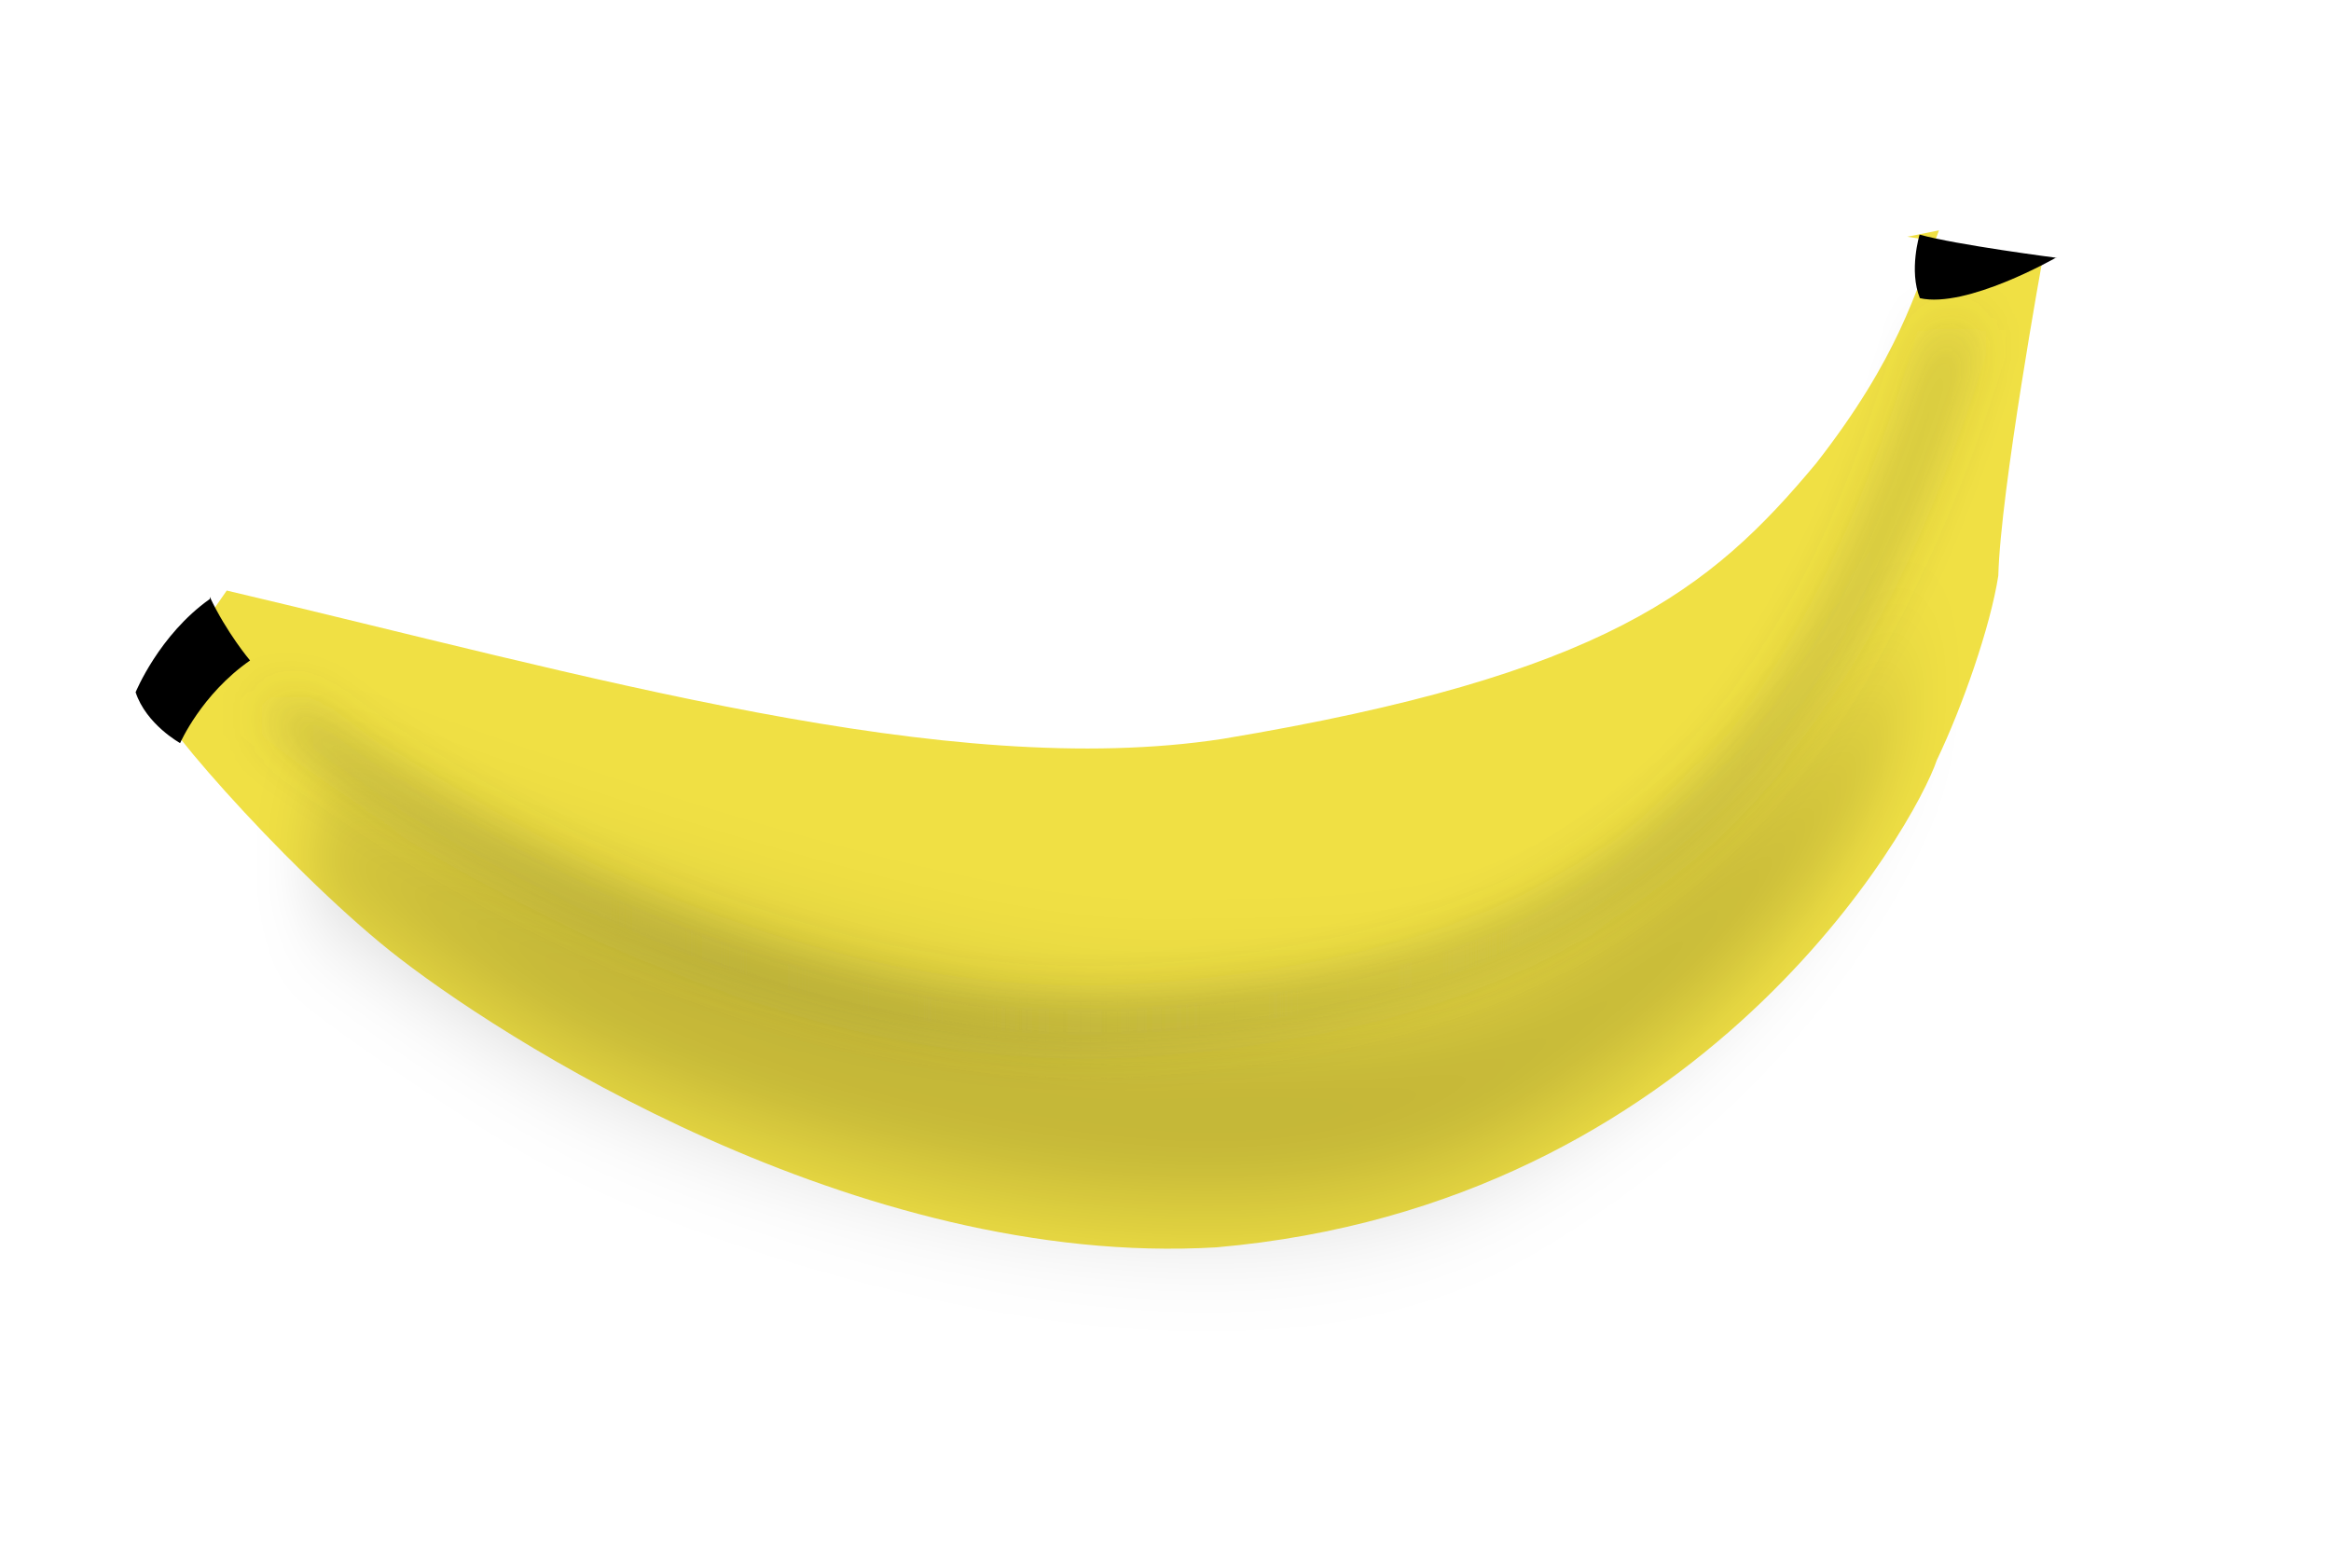
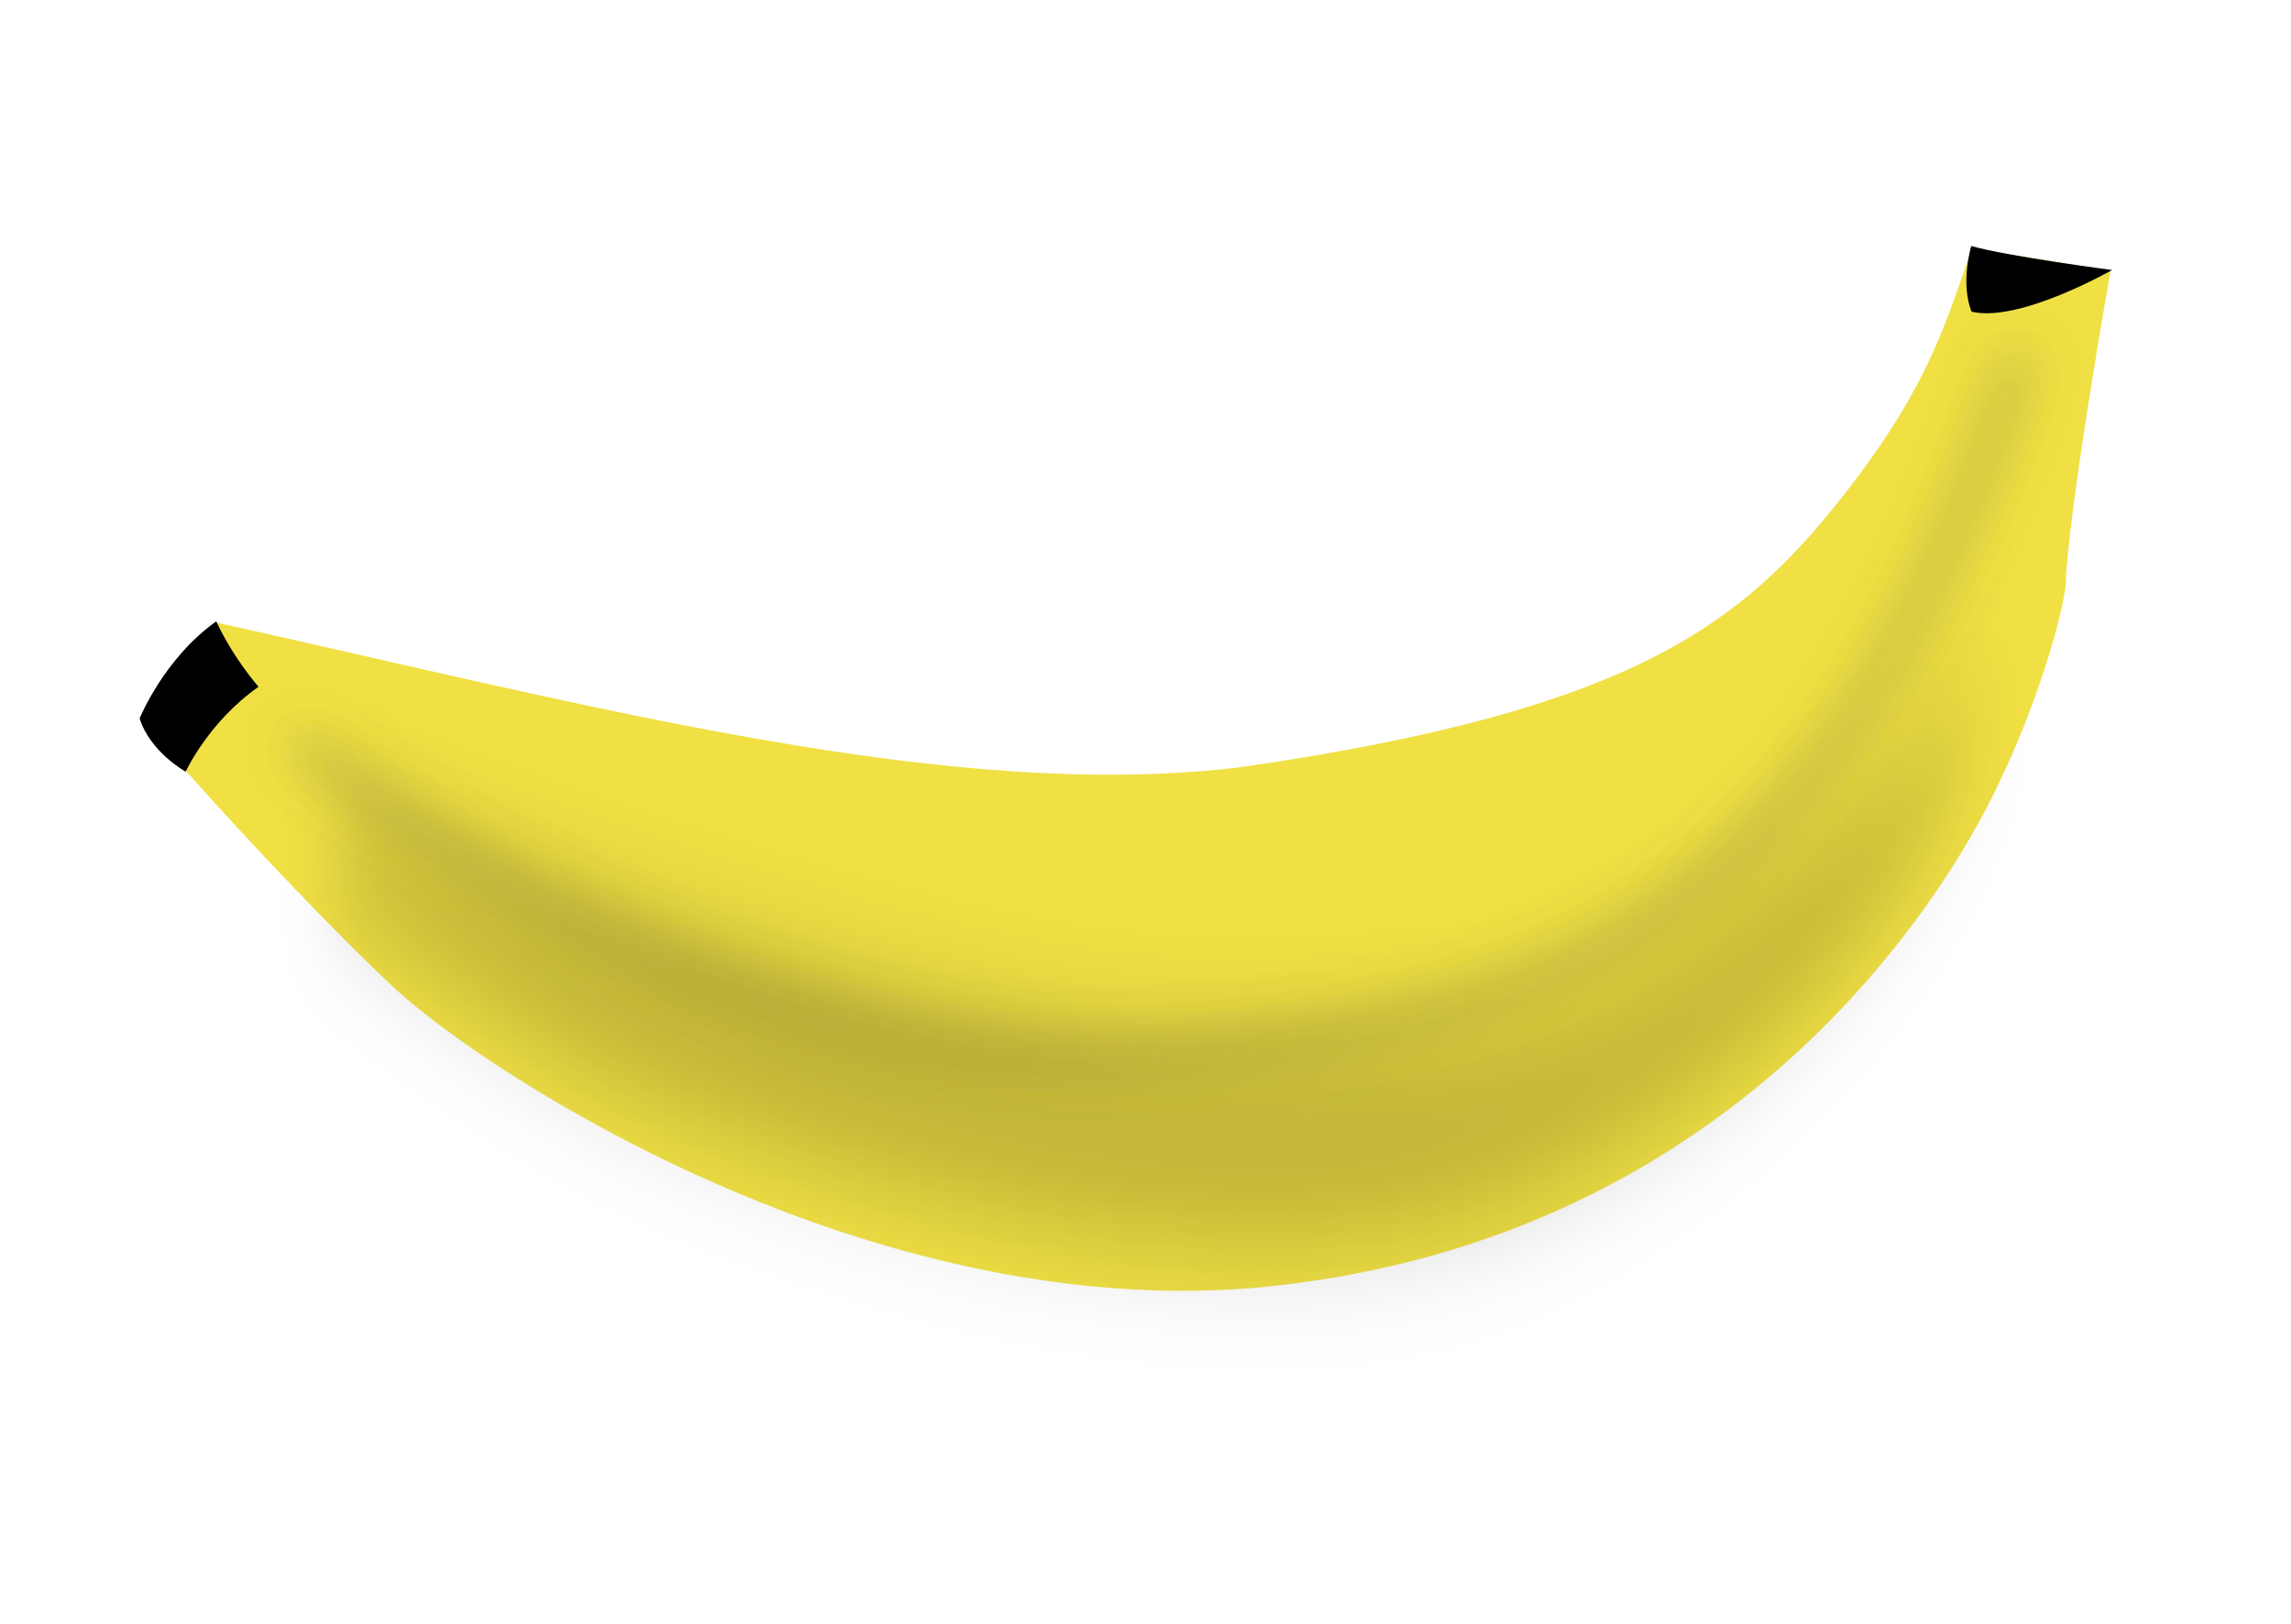
- <svg xmlns="http://www.w3.org/2000/svg" height="740" width="1100" version="1.1">
+ <svg xmlns="http://www.w3.org/2000/svg" height="744" width="1050" version="1.1">
  <defs>
    <filter id="filter4151" height="1.218" width="1.139" y="-0.109" x="-0.07">
      <feGaussianBlur stdDeviation="14.654" />
    </filter>
    <filter id="filter4110">
      <feGaussianBlur stdDeviation="12.55" />
    </filter>
  </defs>
  <g transform="translate(0,-308.2677)">
-     <path fill="#f0e044" d="m900,420,64,10s-20,110-21,150c-3.7,24-17,62-29,87-10,30-110,210-340,230-170,10-340-100-390-140s-120-120-110-120c5-10,33-50,33-50,170,40,340,90,470,70,180-30,230-70,280-130,39-50,47-81,58-110z" />
-     <path fill="#000" d="m99,590c8,17,19,30,19,30-23,16-33,39-33,39s-16-8.8-21-24c0,0,11-27,35-44z" />
-     <path fill="#000" d="m970,430s-42,24-64,19c-5.3-13-0.14-30-0.14-30,17,4.8,65,11,65,11z" />
-     <path opacity="0.207" d="m750,200s13,100-84,220c-80,94-260,110-300,110-43,1-120-16-120-16l6.1-25s210-16,290-55c80-38,110-51,150-120,41-67,58-110,58-110z" transform="matrix(1.2584,0.6087348,-0.4375827,1.311418,53.21704,-107.3531)" filter="url(#filter4151)" fill="#000" />
-     <path stroke-linejoin="miter" style="marker-start:none;" d="m130,330s190,160,400,150c210-12,320-93,390-320" transform="matrix(0.9999453,-0.01045831,0.01045831,0.9999453,0.6383132,315.8107)" filter="url(#filter4110)" stroke="#686834" stroke-linecap="round" stroke-miterlimit="4" stroke-dasharray="none" stroke-width="5" fill="none" />
+     <path fill="#f0e044" d="m903,422,64.3,10.3s-20,113-20.6,145c-3.65,23.7-17.2,62.1-29.4,87.3-18,40-113,214-344,234-176,14-347-96-392-137-46-43-116-121-115-123,4.8-12,33.1-45,33.1-45,171,38,338,83,471,66,178-26,228-65,275-125,39.5-50.3,46.9-80.6,58.3-112z" />
+     <path fill="#000" d="m99.1,593c7.99,17.2,19.4,30,19.4,30-22.9,16-33.4,38.9-33.4,38.9s-16.2-8.84-21.1-24.4c0,0,11-27.3,35-44.4z" />
+     <path fill="#000" d="m968,432s-42.5,24.3-64.4,19.1c-5.28-13.2-0.141-30.1-0.141-30.1,16.8,4.78,64.5,11,64.5,11z" />
+     <path opacity="0.207" d="m754,203s13.3,101-83.8,215c-79.8,93.9-255,107-301,108-43.4,1.01-119-16.2-119-16.2l6.06-25.3s208-16.2,288-54.5c79.8-38.4,111-50.5,153-117,41.4-66.7,57.6-110,57.6-110z" transform="matrix(1.2584,0.6087348,-0.4375827,1.311418,53.21704,-107.3531)" filter="url(#filter4151)" fill="#000" />
+     <path stroke-linejoin="miter" style="marker-start:none;" d="m133,334s186,160,398,147c212-12.1,317-92.9,392-315" transform="matrix(0.9999453,-0.01045831,0.01045831,0.9999453,0.6383132,315.8107)" filter="url(#filter4110)" stroke="#686834" stroke-linecap="round" stroke-miterlimit="4" stroke-dasharray="none" stroke-width="5" fill="none" />
  </g>
</svg>
